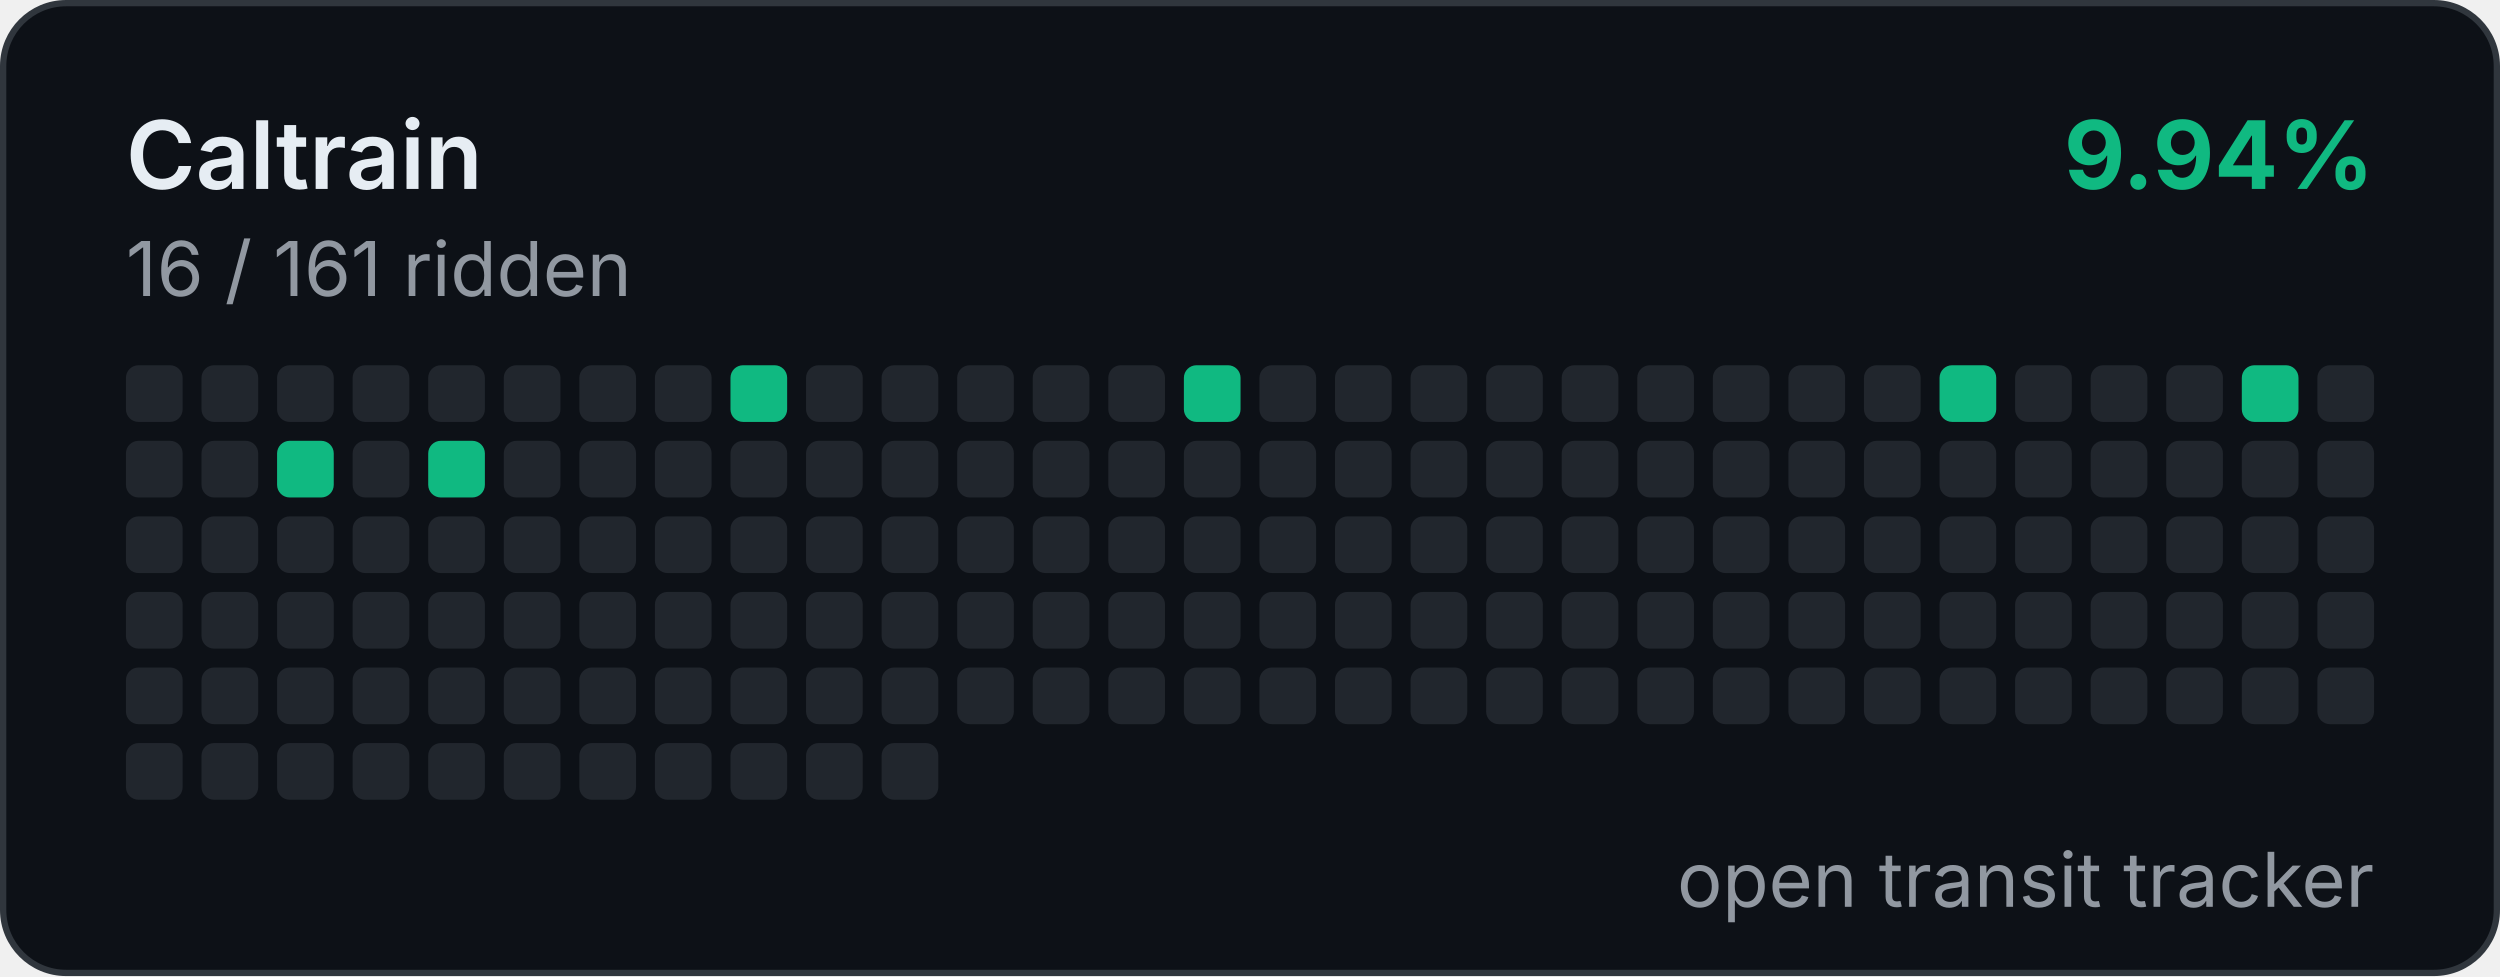
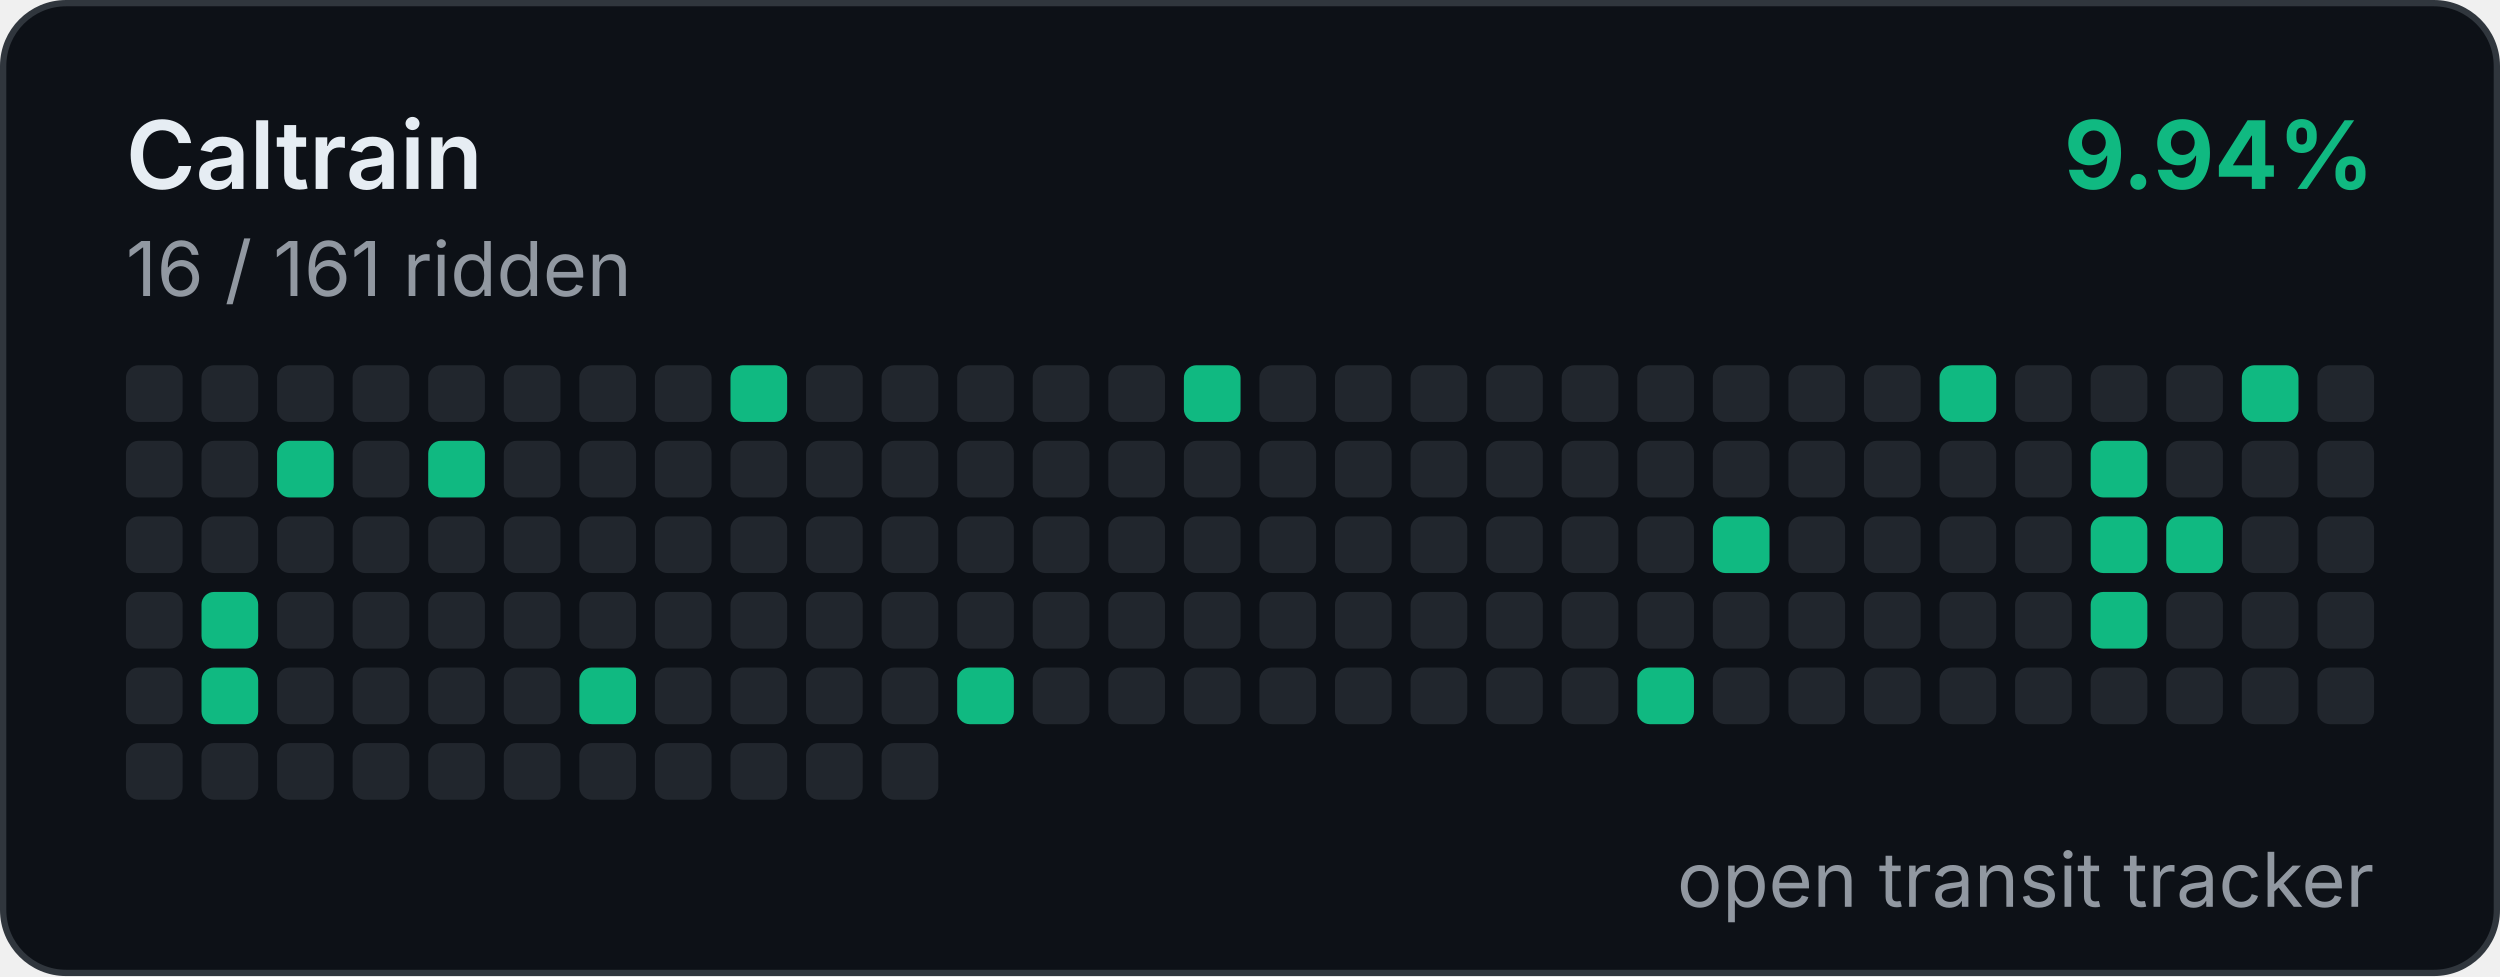
<svg xmlns="http://www.w3.org/2000/svg" width="397" height="155" viewBox="0 0 397 155" role="img" aria-label="Caltrain: 16/161 (9.94%)">
  <style>
    .card { fill: #0d1117; stroke: #30363d; }
    .title { fill: #e6edf3; font: 600 15px -apple-system, 'Segoe UI', sans-serif; }
    .stat { fill: #9198a1; font: 12px -apple-system, 'Segoe UI', sans-serif; }
    .pct  { fill: #10b981; font: 700 15px -apple-system, 'Segoe UI', sans-serif; }
    .off { fill: #21262d; }
    .on  { fill: #10b981; }
    @media (prefers-color-scheme: light) {
      .card { fill: #ffffff; stroke: #d0d7de; }
      .title { fill: #1f2328; }
      .stat { fill: #656d76; }
      .off { fill: #ebedf0; }
    }
  </style>
  <rect class="card" x="0.5" y="0.5" width="396" height="154" rx="10" />
  <text class="title" x="20" y="30">Caltrain</text>
  <text class="pct" x="377" y="30" text-anchor="end">9.94%</text>
  <text class="stat" x="20" y="47">16 / 161 ridden</text>
  <g>
    <rect class="off" x="20" y="58" width="9" height="9" rx="2" />
    <rect class="off" x="32" y="58" width="9" height="9" rx="2" />
    <rect class="off" x="44" y="58" width="9" height="9" rx="2" />
    <rect class="off" x="56" y="58" width="9" height="9" rx="2" />
    <rect class="off" x="68" y="58" width="9" height="9" rx="2" />
    <rect class="off" x="80" y="58" width="9" height="9" rx="2" />
    <rect class="off" x="92" y="58" width="9" height="9" rx="2" />
    <rect class="off" x="104" y="58" width="9" height="9" rx="2" />
    <rect class="off" x="128" y="58" width="9" height="9" rx="2" />
    <rect class="off" x="140" y="58" width="9" height="9" rx="2" />
    <rect class="off" x="152" y="58" width="9" height="9" rx="2" />
    <rect class="off" x="164" y="58" width="9" height="9" rx="2" />
    <rect class="off" x="176" y="58" width="9" height="9" rx="2" />
    <rect class="off" x="200" y="58" width="9" height="9" rx="2" />
    <rect class="off" x="212" y="58" width="9" height="9" rx="2" />
    <rect class="off" x="224" y="58" width="9" height="9" rx="2" />
    <rect class="off" x="236" y="58" width="9" height="9" rx="2" />
    <rect class="off" x="248" y="58" width="9" height="9" rx="2" />
    <rect class="off" x="260" y="58" width="9" height="9" rx="2" />
    <rect class="off" x="272" y="58" width="9" height="9" rx="2" />
    <rect class="off" x="284" y="58" width="9" height="9" rx="2" />
    <rect class="off" x="296" y="58" width="9" height="9" rx="2" />
    <rect class="off" x="320" y="58" width="9" height="9" rx="2" />
    <rect class="off" x="332" y="58" width="9" height="9" rx="2" />
    <rect class="off" x="344" y="58" width="9" height="9" rx="2" />
    <rect class="off" x="368" y="58" width="9" height="9" rx="2" />
    <rect class="off" x="20" y="70" width="9" height="9" rx="2" />
    <rect class="off" x="32" y="70" width="9" height="9" rx="2" />
    <rect class="off" x="56" y="70" width="9" height="9" rx="2" />
    <rect class="off" x="80" y="70" width="9" height="9" rx="2" />
    <rect class="off" x="92" y="70" width="9" height="9" rx="2" />
    <rect class="off" x="104" y="70" width="9" height="9" rx="2" />
    <rect class="off" x="116" y="70" width="9" height="9" rx="2" />
    <rect class="off" x="128" y="70" width="9" height="9" rx="2" />
    <rect class="off" x="140" y="70" width="9" height="9" rx="2" />
    <rect class="off" x="152" y="70" width="9" height="9" rx="2" />
    <rect class="off" x="164" y="70" width="9" height="9" rx="2" />
    <rect class="off" x="176" y="70" width="9" height="9" rx="2" />
    <rect class="off" x="188" y="70" width="9" height="9" rx="2" />
    <rect class="off" x="200" y="70" width="9" height="9" rx="2" />
    <rect class="off" x="212" y="70" width="9" height="9" rx="2" />
    <rect class="off" x="224" y="70" width="9" height="9" rx="2" />
    <rect class="off" x="236" y="70" width="9" height="9" rx="2" />
    <rect class="off" x="248" y="70" width="9" height="9" rx="2" />
    <rect class="off" x="260" y="70" width="9" height="9" rx="2" />
    <rect class="off" x="272" y="70" width="9" height="9" rx="2" />
    <rect class="off" x="284" y="70" width="9" height="9" rx="2" />
    <rect class="off" x="296" y="70" width="9" height="9" rx="2" />
    <rect class="off" x="308" y="70" width="9" height="9" rx="2" />
    <rect class="off" x="320" y="70" width="9" height="9" rx="2" />
-     <rect class="off" x="332" y="70" width="9" height="9" rx="2" />
    <rect class="off" x="344" y="70" width="9" height="9" rx="2" />
    <rect class="off" x="356" y="70" width="9" height="9" rx="2" />
    <rect class="off" x="368" y="70" width="9" height="9" rx="2" />
    <rect class="off" x="20" y="82" width="9" height="9" rx="2" />
    <rect class="off" x="32" y="82" width="9" height="9" rx="2" />
    <rect class="off" x="44" y="82" width="9" height="9" rx="2" />
    <rect class="off" x="56" y="82" width="9" height="9" rx="2" />
    <rect class="off" x="68" y="82" width="9" height="9" rx="2" />
    <rect class="off" x="80" y="82" width="9" height="9" rx="2" />
    <rect class="off" x="92" y="82" width="9" height="9" rx="2" />
    <rect class="off" x="104" y="82" width="9" height="9" rx="2" />
    <rect class="off" x="116" y="82" width="9" height="9" rx="2" />
    <rect class="off" x="128" y="82" width="9" height="9" rx="2" />
    <rect class="off" x="140" y="82" width="9" height="9" rx="2" />
    <rect class="off" x="152" y="82" width="9" height="9" rx="2" />
    <rect class="off" x="164" y="82" width="9" height="9" rx="2" />
    <rect class="off" x="176" y="82" width="9" height="9" rx="2" />
    <rect class="off" x="188" y="82" width="9" height="9" rx="2" />
    <rect class="off" x="200" y="82" width="9" height="9" rx="2" />
    <rect class="off" x="212" y="82" width="9" height="9" rx="2" />
    <rect class="off" x="224" y="82" width="9" height="9" rx="2" />
    <rect class="off" x="236" y="82" width="9" height="9" rx="2" />
    <rect class="off" x="248" y="82" width="9" height="9" rx="2" />
    <rect class="off" x="260" y="82" width="9" height="9" rx="2" />
-     <rect class="off" x="272" y="82" width="9" height="9" rx="2" />
    <rect class="off" x="284" y="82" width="9" height="9" rx="2" />
    <rect class="off" x="296" y="82" width="9" height="9" rx="2" />
    <rect class="off" x="308" y="82" width="9" height="9" rx="2" />
    <rect class="off" x="320" y="82" width="9" height="9" rx="2" />
-     <rect class="off" x="332" y="82" width="9" height="9" rx="2" />
-     <rect class="off" x="344" y="82" width="9" height="9" rx="2" />
    <rect class="off" x="356" y="82" width="9" height="9" rx="2" />
    <rect class="off" x="368" y="82" width="9" height="9" rx="2" />
    <rect class="off" x="20" y="94" width="9" height="9" rx="2" />
-     <rect class="off" x="32" y="94" width="9" height="9" rx="2" />
    <rect class="off" x="44" y="94" width="9" height="9" rx="2" />
    <rect class="off" x="56" y="94" width="9" height="9" rx="2" />
    <rect class="off" x="68" y="94" width="9" height="9" rx="2" />
    <rect class="off" x="80" y="94" width="9" height="9" rx="2" />
    <rect class="off" x="92" y="94" width="9" height="9" rx="2" />
    <rect class="off" x="104" y="94" width="9" height="9" rx="2" />
    <rect class="off" x="116" y="94" width="9" height="9" rx="2" />
    <rect class="off" x="128" y="94" width="9" height="9" rx="2" />
    <rect class="off" x="140" y="94" width="9" height="9" rx="2" />
    <rect class="off" x="152" y="94" width="9" height="9" rx="2" />
    <rect class="off" x="164" y="94" width="9" height="9" rx="2" />
    <rect class="off" x="176" y="94" width="9" height="9" rx="2" />
    <rect class="off" x="188" y="94" width="9" height="9" rx="2" />
    <rect class="off" x="200" y="94" width="9" height="9" rx="2" />
    <rect class="off" x="212" y="94" width="9" height="9" rx="2" />
    <rect class="off" x="224" y="94" width="9" height="9" rx="2" />
    <rect class="off" x="236" y="94" width="9" height="9" rx="2" />
    <rect class="off" x="248" y="94" width="9" height="9" rx="2" />
    <rect class="off" x="260" y="94" width="9" height="9" rx="2" />
    <rect class="off" x="272" y="94" width="9" height="9" rx="2" />
    <rect class="off" x="284" y="94" width="9" height="9" rx="2" />
    <rect class="off" x="296" y="94" width="9" height="9" rx="2" />
    <rect class="off" x="308" y="94" width="9" height="9" rx="2" />
    <rect class="off" x="320" y="94" width="9" height="9" rx="2" />
-     <rect class="off" x="332" y="94" width="9" height="9" rx="2" />
    <rect class="off" x="344" y="94" width="9" height="9" rx="2" />
    <rect class="off" x="356" y="94" width="9" height="9" rx="2" />
    <rect class="off" x="368" y="94" width="9" height="9" rx="2" />
    <rect class="off" x="20" y="106" width="9" height="9" rx="2" />
-     <rect class="off" x="32" y="106" width="9" height="9" rx="2" />
    <rect class="off" x="44" y="106" width="9" height="9" rx="2" />
    <rect class="off" x="56" y="106" width="9" height="9" rx="2" />
    <rect class="off" x="68" y="106" width="9" height="9" rx="2" />
    <rect class="off" x="80" y="106" width="9" height="9" rx="2" />
-     <rect class="off" x="92" y="106" width="9" height="9" rx="2" />
    <rect class="off" x="104" y="106" width="9" height="9" rx="2" />
    <rect class="off" x="116" y="106" width="9" height="9" rx="2" />
    <rect class="off" x="128" y="106" width="9" height="9" rx="2" />
    <rect class="off" x="140" y="106" width="9" height="9" rx="2" />
-     <rect class="off" x="152" y="106" width="9" height="9" rx="2" />
    <rect class="off" x="164" y="106" width="9" height="9" rx="2" />
    <rect class="off" x="176" y="106" width="9" height="9" rx="2" />
    <rect class="off" x="188" y="106" width="9" height="9" rx="2" />
    <rect class="off" x="200" y="106" width="9" height="9" rx="2" />
    <rect class="off" x="212" y="106" width="9" height="9" rx="2" />
    <rect class="off" x="224" y="106" width="9" height="9" rx="2" />
    <rect class="off" x="236" y="106" width="9" height="9" rx="2" />
    <rect class="off" x="248" y="106" width="9" height="9" rx="2" />
-     <rect class="off" x="260" y="106" width="9" height="9" rx="2" />
    <rect class="off" x="272" y="106" width="9" height="9" rx="2" />
    <rect class="off" x="284" y="106" width="9" height="9" rx="2" />
    <rect class="off" x="296" y="106" width="9" height="9" rx="2" />
    <rect class="off" x="308" y="106" width="9" height="9" rx="2" />
    <rect class="off" x="320" y="106" width="9" height="9" rx="2" />
    <rect class="off" x="332" y="106" width="9" height="9" rx="2" />
    <rect class="off" x="344" y="106" width="9" height="9" rx="2" />
    <rect class="off" x="356" y="106" width="9" height="9" rx="2" />
    <rect class="off" x="368" y="106" width="9" height="9" rx="2" />
    <rect class="off" x="20" y="118" width="9" height="9" rx="2" />
    <rect class="off" x="32" y="118" width="9" height="9" rx="2" />
    <rect class="off" x="44" y="118" width="9" height="9" rx="2" />
    <rect class="off" x="56" y="118" width="9" height="9" rx="2" />
    <rect class="off" x="68" y="118" width="9" height="9" rx="2" />
    <rect class="off" x="80" y="118" width="9" height="9" rx="2" />
    <rect class="off" x="92" y="118" width="9" height="9" rx="2" />
    <rect class="off" x="104" y="118" width="9" height="9" rx="2" />
    <rect class="off" x="116" y="118" width="9" height="9" rx="2" />
    <rect class="off" x="128" y="118" width="9" height="9" rx="2" />
    <rect class="off" x="140" y="118" width="9" height="9" rx="2" />
    <rect class="on" x="116" y="58" width="9" height="9" rx="2" />
    <rect class="on" x="188" y="58" width="9" height="9" rx="2" />
    <rect class="on" x="308" y="58" width="9" height="9" rx="2" />
    <rect class="on" x="356" y="58" width="9" height="9" rx="2" />
    <rect class="on" x="44" y="70" width="9" height="9" rx="2" />
    <rect class="on" x="68" y="70" width="9" height="9" rx="2" />
+     <rect class="on" x="332" y="70" width="9" height="9" rx="2" />
+     <rect class="on" x="272" y="82" width="9" height="9" rx="2" />
+     <rect class="on" x="332" y="82" width="9" height="9" rx="2" />
+     <rect class="on" x="344" y="82" width="9" height="9" rx="2" />
+     <rect class="on" x="32" y="94" width="9" height="9" rx="2" />
+     <rect class="on" x="332" y="94" width="9" height="9" rx="2" />
+     <rect class="on" x="32" y="106" width="9" height="9" rx="2" />
+     <rect class="on" x="92" y="106" width="9" height="9" rx="2" />
+     <rect class="on" x="152" y="106" width="9" height="9" rx="2" />
+     <rect class="on" x="260" y="106" width="9" height="9" rx="2" />
  </g>
  <text class="stat" x="377" y="144" text-anchor="end">open transit tracker</text>
</svg>
